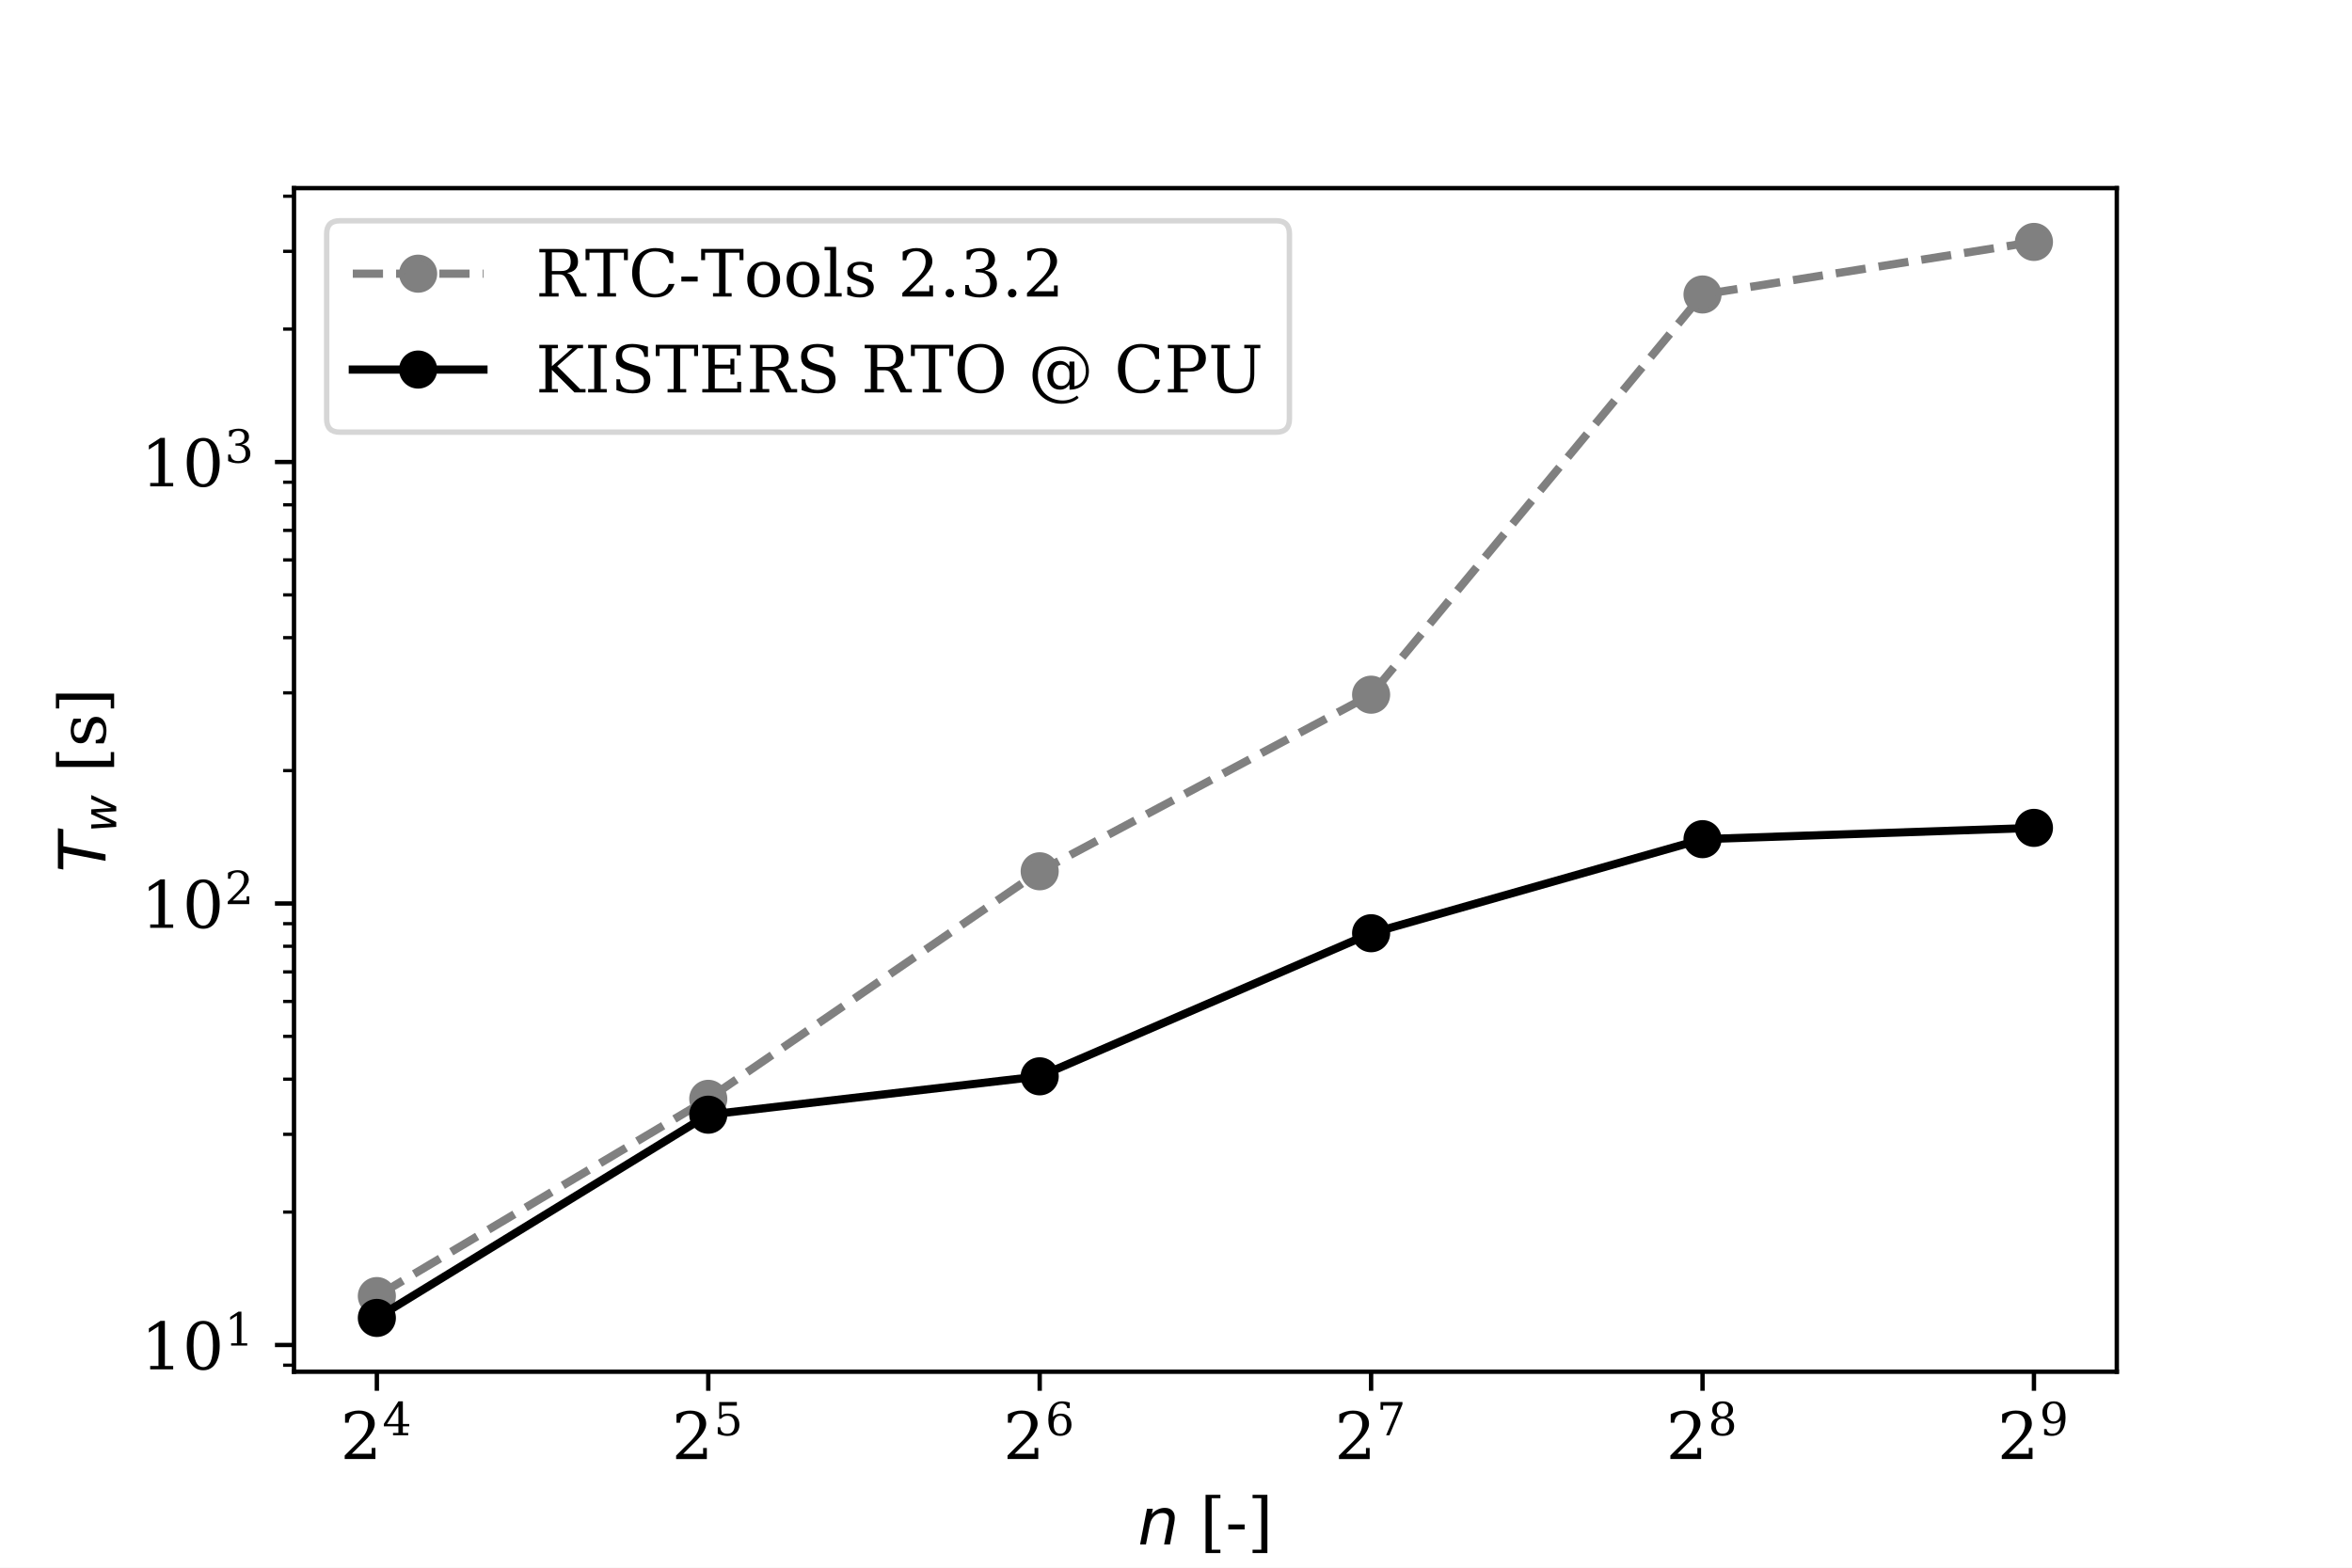
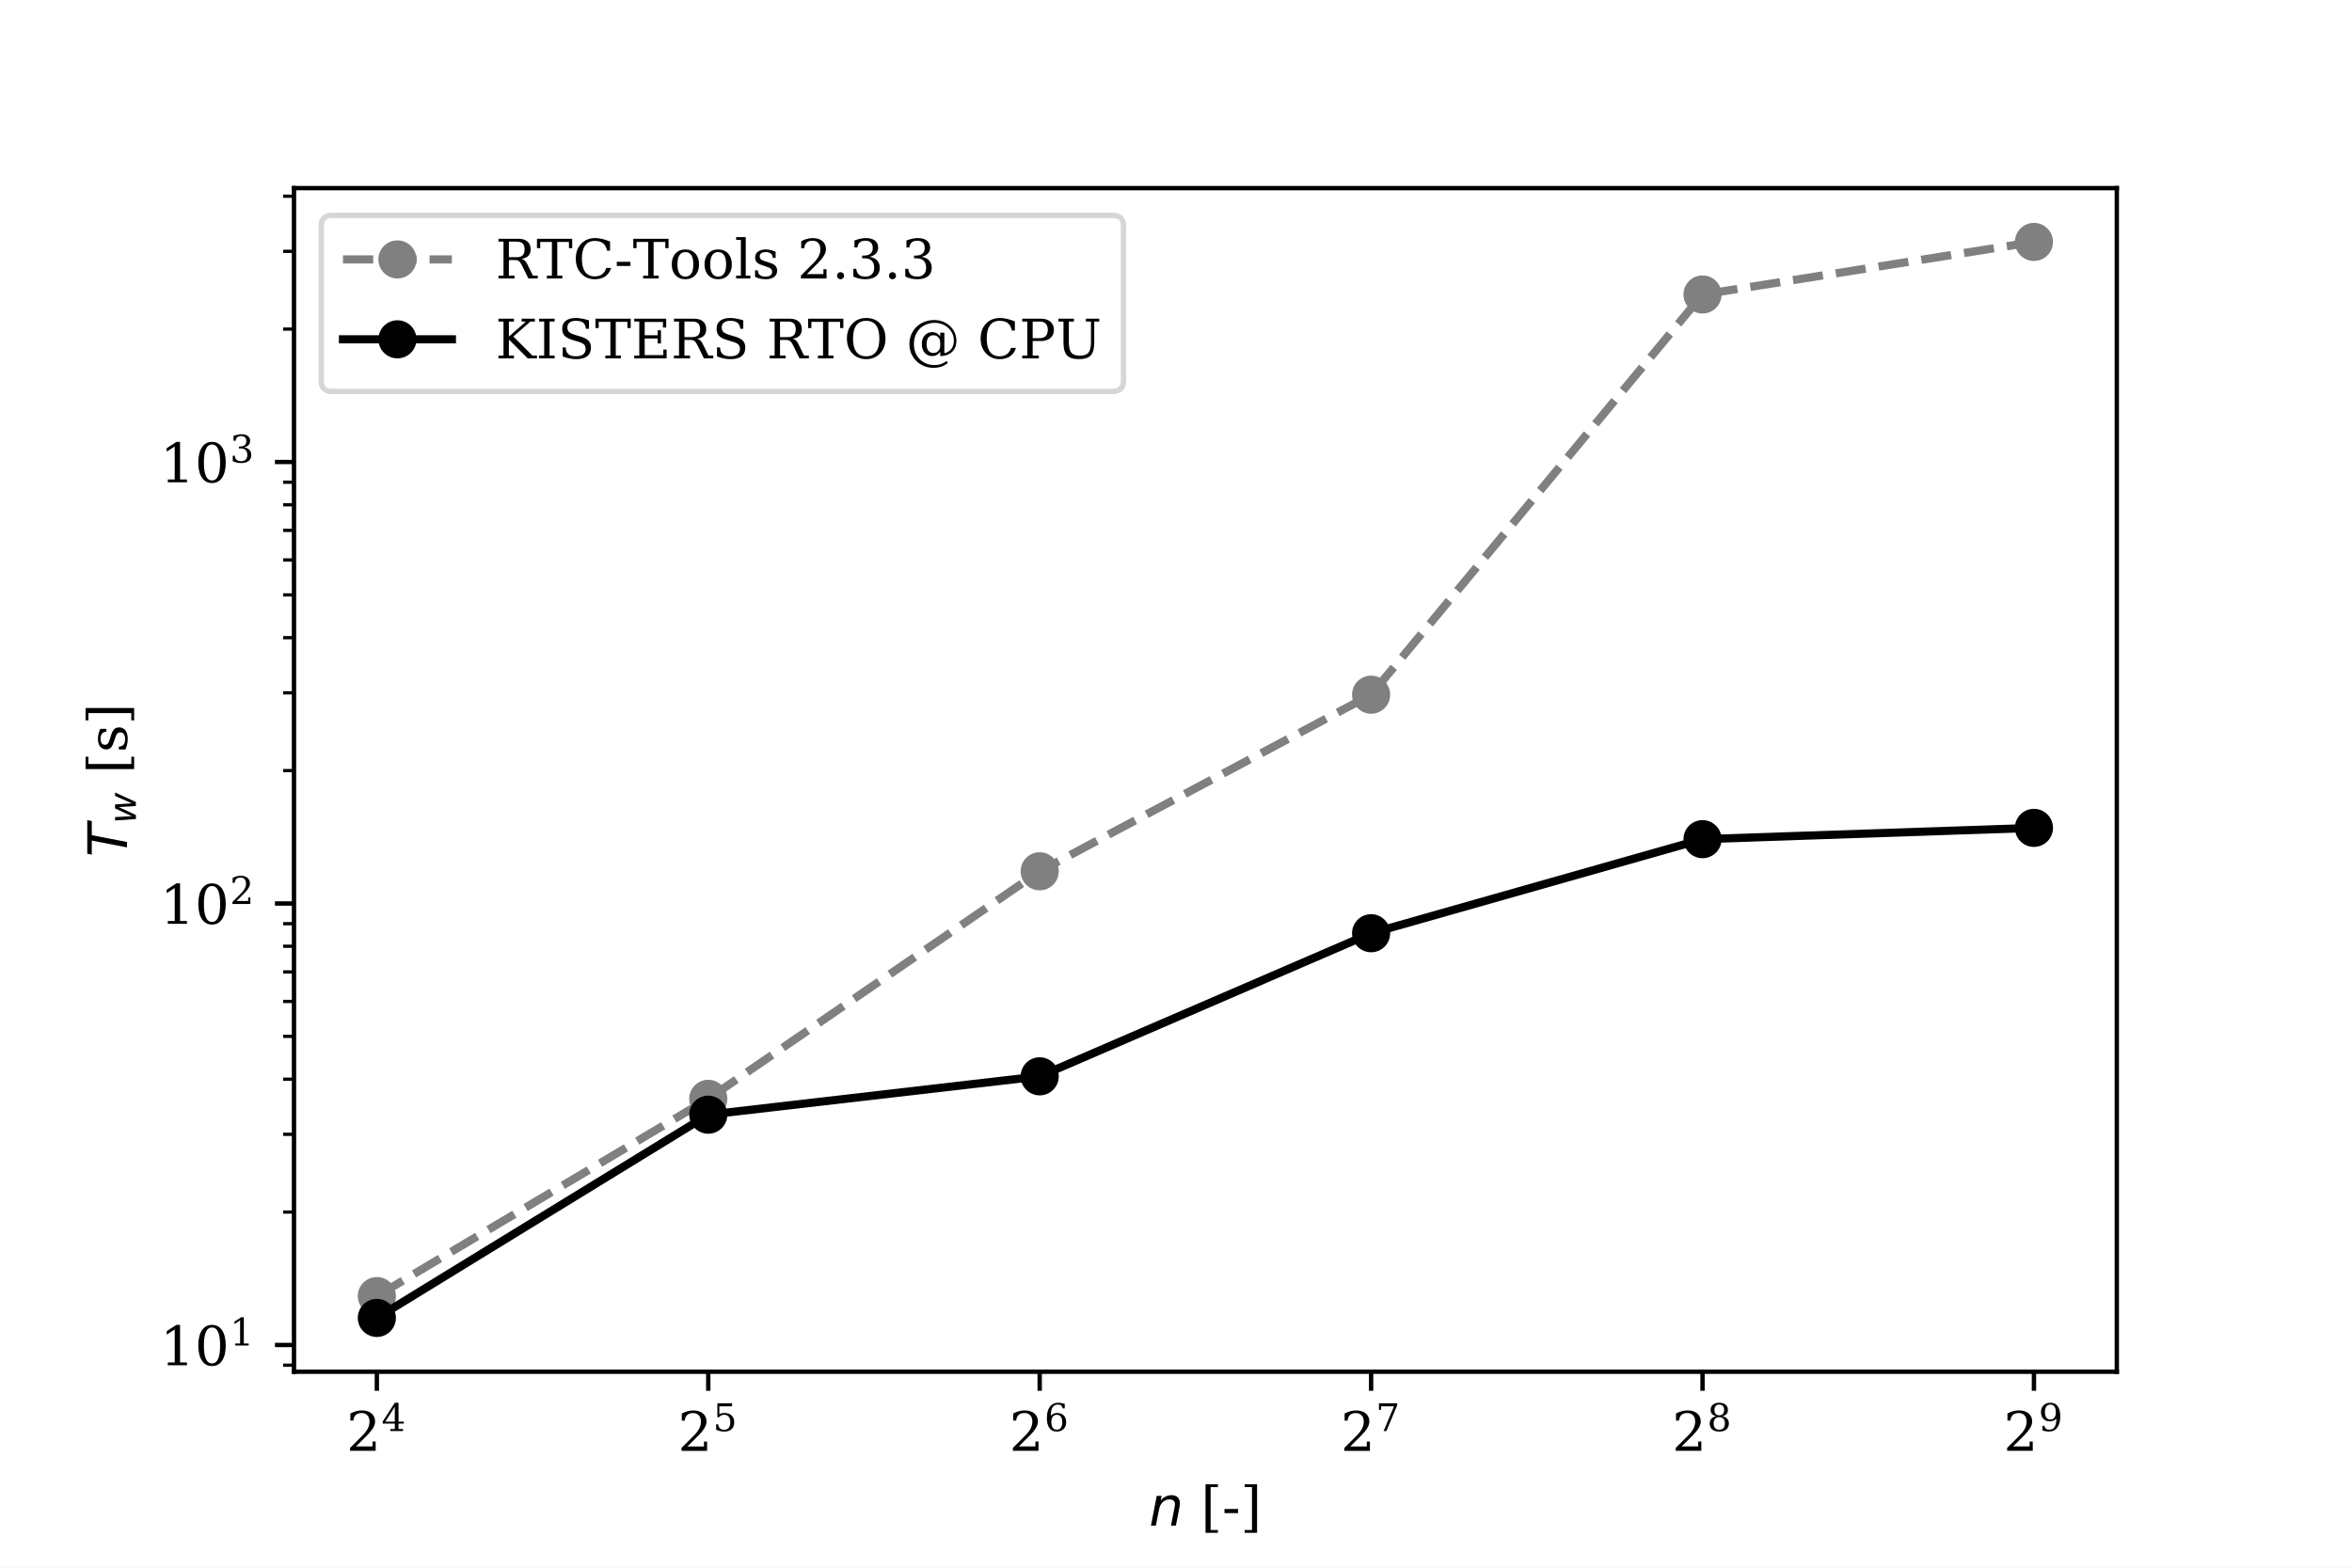
<svg xmlns="http://www.w3.org/2000/svg" xmlns:xlink="http://www.w3.org/1999/xlink" height="288pt" version="1.1" viewBox="0 0 432 288" width="432pt">
  <defs>
    <style type="text/css">
*{stroke-linecap:butt;stroke-linejoin:round;white-space:pre;}
  </style>
  </defs>
  <g id="figure_1">
    <g id="patch_1">
      <path d="M 0 288  L 432 288  L 432 0  L 0 0  z " style="fill:#ffffff;" />
    </g>
    <g id="axes_1">
      <g id="patch_2">
        <path d="M 54 252  L 388.8 252  L 388.8 34.56  L 54 34.56  z " style="fill:#ffffff;" />
      </g>
      <g id="matplotlib.axis_1">
        <g id="xtick_1">
          <g id="line2d_1">
            <defs>
-               <path d="M 0 0  L 0 3.5  " id="m0366360a16" style="stroke:#000000;stroke-width:0.8;" />
-             </defs>
-             <g>
-               <use style="stroke:#000000;stroke-width:0.8;" x="69.218" xlink:href="#m0366360a16" y="252" />
+               <path d="M 0 0  L 0 3.5  " id="m72e7d4d7e2" style="stroke:#000000;stroke-width:0.8;" />
+             </defs>
+             <g>
+               <use style="stroke:#000000;stroke-width:0.8;" x="69.218" xlink:href="#m72e7d4d7e2" y="252" />
            </g>
          </g>
          <g id="text_1">
            <defs>
              <path d="M 12.797 55.516  L 7.328 55.516  L 7.328 68.5  Q 12.547 71.297 17.844 72.75  Q 23.141 74.219 28.219 74.219  Q 39.594 74.219 46.188 68.703  Q 52.781 63.188 52.781 53.719  Q 52.781 43.016 37.844 28.125  Q 36.672 27 36.078 26.422  L 17.672 8.016  L 48.094 8.016  L 48.094 17  L 53.812 17  L 53.812 0  L 6.781 0  L 6.781 5.328  L 28.906 27.391  Q 36.234 34.719 39.359 40.844  Q 42.484 46.969 42.484 53.719  Q 42.484 61.078 38.641 65.234  Q 34.812 69.391 28.078 69.391  Q 21.094 69.391 17.281 65.922  Q 13.484 62.453 12.797 55.516  z " id="DejaVuSerif-50" />
              <path d="M 34.906 24.703  L 34.906 63.484  L 10.016 24.703  z M 56.391 0  L 23.188 0  L 23.188 5.172  L 34.906 5.172  L 34.906 19.484  L 3.078 19.484  L 3.078 24.812  L 35.016 74.219  L 44.672 74.219  L 44.672 24.703  L 58.594 24.703  L 58.594 19.484  L 44.672 19.484  L 44.672 5.172  L 56.391 5.172  z " id="DejaVuSerif-52" />
            </defs>
-             <g transform="translate(62.49818 268.1181)scale(0.12 -0.12)">
+             <g transform="translate(63.61818 266.5984)scale(0.1 -0.1)">
              <use transform="translate(0 0.7125)" xlink:href="#DejaVuSerif-50" />
              <use transform="translate(64.53141 37.04688)scale(0.7)" xlink:href="#DejaVuSerif-52" />
            </g>
          </g>
        </g>
        <g id="xtick_2">
          <g id="line2d_2">
            <g>
-               <use style="stroke:#000000;stroke-width:0.8;" x="130.091" xlink:href="#m0366360a16" y="252" />
+               <use style="stroke:#000000;stroke-width:0.8;" x="130.091" xlink:href="#m72e7d4d7e2" y="252" />
            </g>
          </g>
          <g id="text_2">
            <defs>
              <path d="M 50.297 72.906  L 50.297 64.891  L 16.891 64.891  L 16.891 44  Q 19.438 45.75 22.828 46.625  Q 26.219 47.516 30.422 47.516  Q 42.234 47.516 49.062 40.969  Q 55.906 34.422 55.906 23.094  Q 55.906 11.531 49 5.047  Q 42.094 -1.422 29.594 -1.422  Q 24.562 -1.422 19.281 -0.188  Q 14.016 1.031 8.5 3.516  L 8.5 17.672  L 14.016 17.672  Q 14.453 10.75 18.422 7.078  Q 22.406 3.422 29.594 3.422  Q 37.312 3.422 41.453 8.5  Q 45.609 13.578 45.609 23.094  Q 45.609 32.562 41.484 37.609  Q 37.359 42.672 29.594 42.672  Q 25.203 42.672 21.844 41.109  Q 18.5 39.547 15.922 36.281  L 11.719 36.281  L 11.719 72.906  z " id="DejaVuSerif-53" />
            </defs>
-             <g transform="translate(123.3709 268.1181)scale(0.12 -0.12)">
+             <g transform="translate(124.4909 266.5984)scale(0.1 -0.1)">
              <use transform="translate(0 0.63125)" xlink:href="#DejaVuSerif-50" />
              <use transform="translate(64.53141 36.96563)scale(0.7)" xlink:href="#DejaVuSerif-53" />
            </g>
          </g>
        </g>
        <g id="xtick_3">
          <g id="line2d_3">
            <g>
-               <use style="stroke:#000000;stroke-width:0.8;" x="190.964" xlink:href="#m0366360a16" y="252" />
+               <use style="stroke:#000000;stroke-width:0.8;" x="190.964" xlink:href="#m72e7d4d7e2" y="252" />
            </g>
          </g>
          <g id="text_3">
            <defs>
              <path d="M 32.719 3.422  Q 39.594 3.422 43.297 8.469  Q 47.016 13.531 47.016 23  Q 47.016 32.469 43.297 37.516  Q 39.594 42.578 32.719 42.578  Q 25.734 42.578 22.062 37.688  Q 18.406 32.812 18.406 23.578  Q 18.406 13.875 22.109 8.641  Q 25.828 3.422 32.719 3.422  z M 16.797 40.141  Q 20.125 43.797 24.312 45.594  Q 28.516 47.406 33.797 47.406  Q 44.672 47.406 51 40.859  Q 57.328 34.328 57.328 23  Q 57.328 11.922 50.516 5.25  Q 43.703 -1.422 32.328 -1.422  Q 19.969 -1.422 13.328 7.781  Q 6.688 17 6.688 34.078  Q 6.688 53.219 14.547 63.719  Q 22.406 74.219 36.719 74.219  Q 40.578 74.219 44.828 73.484  Q 49.078 72.75 53.516 71.297  L 53.516 59.281  L 48 59.281  Q 47.406 64.203 44.234 66.797  Q 41.062 69.391 35.688 69.391  Q 26.219 69.391 21.578 62.203  Q 16.938 55.031 16.797 40.141  z " id="DejaVuSerif-54" />
            </defs>
-             <g transform="translate(184.2436 268.1181)scale(0.12 -0.12)">
+             <g transform="translate(185.3636 266.5984)scale(0.1 -0.1)">
              <use transform="translate(0 0.7125)" xlink:href="#DejaVuSerif-50" />
              <use transform="translate(64.53141 37.04688)scale(0.7)" xlink:href="#DejaVuSerif-54" />
            </g>
          </g>
        </g>
        <g id="xtick_4">
          <g id="line2d_4">
            <g>
-               <use style="stroke:#000000;stroke-width:0.8;" x="251.836" xlink:href="#m0366360a16" y="252" />
+               <use style="stroke:#000000;stroke-width:0.8;" x="251.836" xlink:href="#m72e7d4d7e2" y="252" />
            </g>
          </g>
          <g id="text_4">
            <defs>
              <path d="M 56.391 67.922  L 27.875 0  L 20.609 0  L 47.797 64.891  L 14.109 64.891  L 14.109 55.906  L 8.406 55.906  L 8.406 72.906  L 56.391 72.906  z " id="DejaVuSerif-55" />
            </defs>
-             <g transform="translate(245.1164 268.1181)scale(0.12 -0.12)">
+             <g transform="translate(246.2364 266.5984)scale(0.1 -0.1)">
              <use transform="translate(0 0.63125)" xlink:href="#DejaVuSerif-50" />
              <use transform="translate(64.53141 36.96563)scale(0.7)" xlink:href="#DejaVuSerif-55" />
            </g>
          </g>
        </g>
        <g id="xtick_5">
          <g id="line2d_5">
            <g>
-               <use style="stroke:#000000;stroke-width:0.8;" x="312.709" xlink:href="#m0366360a16" y="252" />
+               <use style="stroke:#000000;stroke-width:0.8;" x="312.709" xlink:href="#m72e7d4d7e2" y="252" />
            </g>
          </g>
          <g id="text_5">
            <defs>
              <path d="M 46.578 19.922  Q 46.578 27.734 42.688 32.047  Q 38.812 36.375 31.781 36.375  Q 24.75 36.375 20.875 32.047  Q 17 27.734 17 19.922  Q 17 12.062 20.875 7.734  Q 24.75 3.422 31.781 3.422  Q 38.812 3.422 42.688 7.734  Q 46.578 12.062 46.578 19.922  z M 44.578 55.328  Q 44.578 61.969 41.203 65.672  Q 37.844 69.391 31.781 69.391  Q 25.781 69.391 22.391 65.672  Q 19 61.969 19 55.328  Q 19 48.641 22.391 44.922  Q 25.781 41.219 31.781 41.219  Q 37.844 41.219 41.203 44.922  Q 44.578 48.641 44.578 55.328  z M 39.312 38.812  Q 47.609 37.703 52.25 32.688  Q 56.891 27.688 56.891 19.922  Q 56.891 9.672 50.391 4.125  Q 43.891 -1.422 31.781 -1.422  Q 19.734 -1.422 13.203 4.125  Q 6.688 9.672 6.688 19.922  Q 6.688 27.688 11.328 32.688  Q 15.969 37.703 24.312 38.812  Q 16.938 40.141 13 44.406  Q 9.078 48.688 9.078 55.328  Q 9.078 64.109 15.125 69.156  Q 21.188 74.219 31.781 74.219  Q 42.391 74.219 48.438 69.156  Q 54.5 64.109 54.5 55.328  Q 54.5 48.688 50.562 44.406  Q 46.625 40.141 39.312 38.812  z " id="DejaVuSerif-56" />
            </defs>
-             <g transform="translate(305.9891 268.1181)scale(0.12 -0.12)">
+             <g transform="translate(307.1091 266.5984)scale(0.1 -0.1)">
              <use transform="translate(0 0.7125)" xlink:href="#DejaVuSerif-50" />
              <use transform="translate(64.53141 37.04688)scale(0.7)" xlink:href="#DejaVuSerif-56" />
            </g>
          </g>
        </g>
        <g id="xtick_6">
          <g id="line2d_6">
            <g>
-               <use style="stroke:#000000;stroke-width:0.8;" x="373.582" xlink:href="#m0366360a16" y="252" />
+               <use style="stroke:#000000;stroke-width:0.8;" x="373.582" xlink:href="#m72e7d4d7e2" y="252" />
            </g>
          </g>
          <g id="text_6">
            <defs>
              <path d="M 46.781 32.672  Q 43.5 29 39.25 27.188  Q 35.016 25.391 29.688 25.391  Q 18.844 25.391 12.562 31.938  Q 6.297 38.484 6.297 49.812  Q 6.297 60.891 13.109 67.547  Q 19.922 74.219 31.297 74.219  Q 43.656 74.219 50.266 65.016  Q 56.891 55.812 56.891 38.719  Q 56.891 19.578 49.016 9.078  Q 41.156 -1.422 26.906 -1.422  Q 23.047 -1.422 18.797 -0.688  Q 14.547 0.047 10.109 1.516  L 10.109 13.625  L 15.578 13.625  Q 16.219 8.688 19.391 6.047  Q 22.562 3.422 27.875 3.422  Q 37.359 3.422 41.984 10.562  Q 46.625 17.719 46.781 32.672  z M 30.906 69.391  Q 23.969 69.391 20.281 64.328  Q 16.609 59.281 16.609 49.812  Q 16.609 40.328 20.281 35.25  Q 23.969 30.172 30.906 30.172  Q 37.844 30.172 41.531 35.078  Q 45.219 39.984 45.219 49.219  Q 45.219 58.938 41.5 64.156  Q 37.797 69.391 30.906 69.391  z " id="DejaVuSerif-57" />
            </defs>
-             <g transform="translate(366.8618 268.1181)scale(0.12 -0.12)">
+             <g transform="translate(367.9818 266.5984)scale(0.1 -0.1)">
              <use transform="translate(0 0.7125)" xlink:href="#DejaVuSerif-50" />
              <use transform="translate(64.53141 37.04688)scale(0.7)" xlink:href="#DejaVuSerif-57" />
            </g>
          </g>
        </g>
        <g id="text_7">
          <defs>
            <path d="M 55.719 33.016  L 49.312 0  L 40.281 0  L 46.688 32.672  Q 47.125 34.969 47.359 36.719  Q 47.609 38.484 47.609 39.5  Q 47.609 43.609 45.016 45.891  Q 42.438 48.188 37.797 48.188  Q 30.562 48.188 25.344 43.375  Q 20.125 38.578 18.5 30.328  L 12.5 0  L 3.516 0  L 14.109 54.688  L 23.094 54.688  L 21.297 46.094  Q 25.047 50.828 30.312 53.406  Q 35.594 56 41.406 56  Q 48.641 56 52.609 52.094  Q 56.594 48.188 56.594 41.109  Q 56.594 39.359 56.375 37.359  Q 56.156 35.359 55.719 33.016  z " id="DejaVuSans-Oblique-110" />
            <path id="DejaVuSerif-32" />
            <path d="M 8.594 75.984  L 31.297 75.984  L 31.297 70.797  L 17.922 70.797  L 17.922 -8.016  L 31.297 -8.016  L 31.297 -13.188  L 8.594 -13.188  z " id="DejaVuSerif-91" />
            <path d="M 4.391 30.609  L 29.391 30.609  L 29.391 23  L 4.391 23  z " id="DejaVuSerif-45" />
            <path d="M 30.422 75.984  L 30.422 -13.188  L 7.719 -13.188  L 7.719 -8.016  L 21.094 -8.016  L 21.094 70.797  L 7.719 70.797  L 7.719 75.984  z " id="DejaVuSerif-93" />
          </defs>
-           <g transform="translate(208.98 283.7319)scale(0.12 -0.12)">
+           <g transform="translate(211.05 280.2766)scale(0.1 -0.1)">
            <use transform="translate(0 0.015625)" xlink:href="#DejaVuSans-Oblique-110" />
            <use transform="translate(63.37891 0.015625)" xlink:href="#DejaVuSerif-32" />
            <use transform="translate(95.16602 0.015625)" xlink:href="#DejaVuSerif-91" />
            <use transform="translate(134.1797 0.015625)" xlink:href="#DejaVuSerif-45" />
            <use transform="translate(167.9688 0.015625)" xlink:href="#DejaVuSerif-93" />
          </g>
        </g>
      </g>
      <g id="matplotlib.axis_2">
        <g id="ytick_1">
          <g id="line2d_7">
            <defs>
-               <path d="M 0 0  L -3.5 0  " id="me7fa6a5f17" style="stroke:#000000;stroke-width:0.8;" />
-             </defs>
-             <g>
-               <use style="stroke:#000000;stroke-width:0.8;" x="54" xlink:href="#me7fa6a5f17" y="247.087" />
+               <path d="M 0 0  L -3.5 0  " id="mf632c924d5" style="stroke:#000000;stroke-width:0.8;" />
+             </defs>
+             <g>
+               <use style="stroke:#000000;stroke-width:0.8;" x="54" xlink:href="#mf632c924d5" y="247.087" />
            </g>
          </g>
          <g id="text_8">
            <defs>
              <path d="M 14.203 0  L 14.203 5.172  L 26.906 5.172  L 26.906 65.828  L 12.203 56.297  L 12.203 62.703  L 29.984 74.219  L 36.719 74.219  L 36.719 5.172  L 49.422 5.172  L 49.422 0  z " id="DejaVuSerif-49" />
              <path d="M 31.781 3.422  Q 39.266 3.422 42.969 11.625  Q 46.688 19.828 46.688 36.375  Q 46.688 52.984 42.969 61.188  Q 39.266 69.391 31.781 69.391  Q 24.312 69.391 20.594 61.188  Q 16.891 52.984 16.891 36.375  Q 16.891 19.828 20.594 11.625  Q 24.312 3.422 31.781 3.422  z M 31.781 -1.422  Q 19.922 -1.422 13.25 8.531  Q 6.594 18.5 6.594 36.375  Q 6.594 54.297 13.25 64.25  Q 19.922 74.219 31.781 74.219  Q 43.703 74.219 50.344 64.25  Q 56.984 54.297 56.984 36.375  Q 56.984 18.5 50.344 8.531  Q 43.703 -1.422 31.781 -1.422  z " id="DejaVuSerif-48" />
            </defs>
-             <g transform="translate(25.88 251.6462)scale(0.12 -0.12)">
+             <g transform="translate(29.4 250.8864)scale(0.1 -0.1)">
              <use transform="translate(0 0.7125)" xlink:href="#DejaVuSerif-49" />
              <use transform="translate(63.62305 0.7125)" xlink:href="#DejaVuSerif-48" />
              <use transform="translate(128.1545 37.04688)scale(0.7)" xlink:href="#DejaVuSerif-49" />
            </g>
          </g>
        </g>
        <g id="ytick_2">
          <g id="line2d_8">
            <g>
-               <use style="stroke:#000000;stroke-width:0.8;" x="54" xlink:href="#me7fa6a5f17" y="165.981" />
+               <use style="stroke:#000000;stroke-width:0.8;" x="54" xlink:href="#mf632c924d5" y="165.981" />
            </g>
          </g>
          <g id="text_9">
-             <g transform="translate(25.88 170.5398)scale(0.12 -0.12)">
+             <g transform="translate(29.4 169.78)scale(0.1 -0.1)">
              <use transform="translate(0 0.7125)" xlink:href="#DejaVuSerif-49" />
              <use transform="translate(63.62305 0.7125)" xlink:href="#DejaVuSerif-48" />
              <use transform="translate(128.1545 37.04688)scale(0.7)" xlink:href="#DejaVuSerif-50" />
            </g>
          </g>
        </g>
        <g id="ytick_3">
          <g id="line2d_9">
            <g>
-               <use style="stroke:#000000;stroke-width:0.8;" x="54" xlink:href="#me7fa6a5f17" y="84.874" />
+               <use style="stroke:#000000;stroke-width:0.8;" x="54" xlink:href="#mf632c924d5" y="84.874" />
            </g>
          </g>
          <g id="text_10">
            <defs>
              <path d="M 9.719 69.828  Q 15.438 71.969 20.672 73.094  Q 25.922 74.219 30.516 74.219  Q 41.219 74.219 47.219 69.594  Q 53.219 64.984 53.219 56.781  Q 53.219 50.203 49.062 45.781  Q 44.922 41.359 37.312 39.797  Q 46.297 38.531 51.25 33.281  Q 56.203 28.031 56.203 19.672  Q 56.203 9.469 49.344 4.016  Q 42.484 -1.422 29.594 -1.422  Q 23.875 -1.422 18.422 -0.188  Q 12.984 1.031 7.625 3.516  L 7.625 17.672  L 13.094 17.672  Q 13.578 10.641 17.828 7.031  Q 22.078 3.422 29.781 3.422  Q 37.25 3.422 41.578 7.734  Q 45.906 12.062 45.906 19.578  Q 45.906 28.172 41.453 32.594  Q 37.016 37.016 28.422 37.016  L 23.781 37.016  L 23.781 42  L 26.219 42  Q 34.766 42 39.031 45.531  Q 43.312 49.078 43.312 56.203  Q 43.312 62.594 39.797 65.984  Q 36.281 69.391 29.688 69.391  Q 23.094 69.391 19.453 66.266  Q 15.828 63.141 15.188 56.984  L 9.719 56.984  z " id="DejaVuSerif-51" />
            </defs>
-             <g transform="translate(25.88 89.43348)scale(0.12 -0.12)">
+             <g transform="translate(29.4 88.67364)scale(0.1 -0.1)">
              <use transform="translate(0 0.7125)" xlink:href="#DejaVuSerif-49" />
              <use transform="translate(63.62305 0.7125)" xlink:href="#DejaVuSerif-48" />
              <use transform="translate(128.1545 37.04688)scale(0.7)" xlink:href="#DejaVuSerif-51" />
            </g>
          </g>
        </g>
        <g id="ytick_4">
          <g id="line2d_10">
            <defs>
-               <path d="M 0 0  L -2 0  " id="m88d3bcb36c" style="stroke:#000000;stroke-width:0.6;" />
-             </defs>
-             <g>
-               <use style="stroke:#000000;stroke-width:0.6;" x="54" xlink:href="#m88d3bcb36c" y="250.798" />
+               <path d="M 0 0  L -2 0  " id="me0a2483b07" style="stroke:#000000;stroke-width:0.6;" />
+             </defs>
+             <g>
+               <use style="stroke:#000000;stroke-width:0.6;" x="54" xlink:href="#me0a2483b07" y="250.798" />
            </g>
          </g>
        </g>
        <g id="ytick_5">
          <g id="line2d_11">
            <g>
-               <use style="stroke:#000000;stroke-width:0.6;" x="54" xlink:href="#m88d3bcb36c" y="222.672" />
+               <use style="stroke:#000000;stroke-width:0.6;" x="54" xlink:href="#me0a2483b07" y="222.672" />
            </g>
          </g>
        </g>
        <g id="ytick_6">
          <g id="line2d_12">
            <g>
-               <use style="stroke:#000000;stroke-width:0.6;" x="54" xlink:href="#m88d3bcb36c" y="208.39" />
+               <use style="stroke:#000000;stroke-width:0.6;" x="54" xlink:href="#me0a2483b07" y="208.39" />
            </g>
          </g>
        </g>
        <g id="ytick_7">
          <g id="line2d_13">
            <g>
-               <use style="stroke:#000000;stroke-width:0.6;" x="54" xlink:href="#m88d3bcb36c" y="198.256" />
+               <use style="stroke:#000000;stroke-width:0.6;" x="54" xlink:href="#me0a2483b07" y="198.256" />
            </g>
          </g>
        </g>
        <g id="ytick_8">
          <g id="line2d_14">
            <g>
-               <use style="stroke:#000000;stroke-width:0.6;" x="54" xlink:href="#m88d3bcb36c" y="190.396" />
+               <use style="stroke:#000000;stroke-width:0.6;" x="54" xlink:href="#me0a2483b07" y="190.396" />
            </g>
          </g>
        </g>
        <g id="ytick_9">
          <g id="line2d_15">
            <g>
-               <use style="stroke:#000000;stroke-width:0.6;" x="54" xlink:href="#m88d3bcb36c" y="183.974" />
+               <use style="stroke:#000000;stroke-width:0.6;" x="54" xlink:href="#me0a2483b07" y="183.974" />
            </g>
          </g>
        </g>
        <g id="ytick_10">
          <g id="line2d_16">
            <g>
-               <use style="stroke:#000000;stroke-width:0.6;" x="54" xlink:href="#m88d3bcb36c" y="178.544" />
+               <use style="stroke:#000000;stroke-width:0.6;" x="54" xlink:href="#me0a2483b07" y="178.544" />
            </g>
          </g>
        </g>
        <g id="ytick_11">
          <g id="line2d_17">
            <g>
-               <use style="stroke:#000000;stroke-width:0.6;" x="54" xlink:href="#m88d3bcb36c" y="173.841" />
+               <use style="stroke:#000000;stroke-width:0.6;" x="54" xlink:href="#me0a2483b07" y="173.841" />
            </g>
          </g>
        </g>
        <g id="ytick_12">
          <g id="line2d_18">
            <g>
-               <use style="stroke:#000000;stroke-width:0.6;" x="54" xlink:href="#m88d3bcb36c" y="169.692" />
+               <use style="stroke:#000000;stroke-width:0.6;" x="54" xlink:href="#me0a2483b07" y="169.692" />
            </g>
          </g>
        </g>
        <g id="ytick_13">
          <g id="line2d_19">
            <g>
-               <use style="stroke:#000000;stroke-width:0.6;" x="54" xlink:href="#m88d3bcb36c" y="141.565" />
+               <use style="stroke:#000000;stroke-width:0.6;" x="54" xlink:href="#me0a2483b07" y="141.565" />
            </g>
          </g>
        </g>
        <g id="ytick_14">
          <g id="line2d_20">
            <g>
-               <use style="stroke:#000000;stroke-width:0.6;" x="54" xlink:href="#m88d3bcb36c" y="127.283" />
+               <use style="stroke:#000000;stroke-width:0.6;" x="54" xlink:href="#me0a2483b07" y="127.283" />
            </g>
          </g>
        </g>
        <g id="ytick_15">
          <g id="line2d_21">
            <g>
-               <use style="stroke:#000000;stroke-width:0.6;" x="54" xlink:href="#m88d3bcb36c" y="117.15" />
+               <use style="stroke:#000000;stroke-width:0.6;" x="54" xlink:href="#me0a2483b07" y="117.15" />
            </g>
          </g>
        </g>
        <g id="ytick_16">
          <g id="line2d_22">
            <g>
-               <use style="stroke:#000000;stroke-width:0.6;" x="54" xlink:href="#m88d3bcb36c" y="109.29" />
+               <use style="stroke:#000000;stroke-width:0.6;" x="54" xlink:href="#me0a2483b07" y="109.29" />
            </g>
          </g>
        </g>
        <g id="ytick_17">
          <g id="line2d_23">
            <g>
-               <use style="stroke:#000000;stroke-width:0.6;" x="54" xlink:href="#m88d3bcb36c" y="102.868" />
+               <use style="stroke:#000000;stroke-width:0.6;" x="54" xlink:href="#me0a2483b07" y="102.868" />
            </g>
          </g>
        </g>
        <g id="ytick_18">
          <g id="line2d_24">
            <g>
-               <use style="stroke:#000000;stroke-width:0.6;" x="54" xlink:href="#m88d3bcb36c" y="97.438" />
+               <use style="stroke:#000000;stroke-width:0.6;" x="54" xlink:href="#me0a2483b07" y="97.438" />
            </g>
          </g>
        </g>
        <g id="ytick_19">
          <g id="line2d_25">
            <g>
-               <use style="stroke:#000000;stroke-width:0.6;" x="54" xlink:href="#m88d3bcb36c" y="92.734" />
+               <use style="stroke:#000000;stroke-width:0.6;" x="54" xlink:href="#me0a2483b07" y="92.734" />
            </g>
          </g>
        </g>
        <g id="ytick_20">
          <g id="line2d_26">
            <g>
-               <use style="stroke:#000000;stroke-width:0.6;" x="54" xlink:href="#m88d3bcb36c" y="88.586" />
+               <use style="stroke:#000000;stroke-width:0.6;" x="54" xlink:href="#me0a2483b07" y="88.586" />
            </g>
          </g>
        </g>
        <g id="ytick_21">
          <g id="line2d_27">
            <g>
-               <use style="stroke:#000000;stroke-width:0.6;" x="54" xlink:href="#m88d3bcb36c" y="60.459" />
+               <use style="stroke:#000000;stroke-width:0.6;" x="54" xlink:href="#me0a2483b07" y="60.459" />
            </g>
          </g>
        </g>
        <g id="ytick_22">
          <g id="line2d_28">
            <g>
-               <use style="stroke:#000000;stroke-width:0.6;" x="54" xlink:href="#m88d3bcb36c" y="46.177" />
+               <use style="stroke:#000000;stroke-width:0.6;" x="54" xlink:href="#me0a2483b07" y="46.177" />
            </g>
          </g>
        </g>
        <g id="ytick_23">
          <g id="line2d_29">
            <g>
-               <use style="stroke:#000000;stroke-width:0.6;" x="54" xlink:href="#m88d3bcb36c" y="36.044" />
+               <use style="stroke:#000000;stroke-width:0.6;" x="54" xlink:href="#me0a2483b07" y="36.044" />
            </g>
          </g>
        </g>
        <g id="text_11">
          <defs>
            <path d="M 5.906 72.906  L 67.578 72.906  L 66.016 64.594  L 39.984 64.594  L 27.484 0  L 17.578 0  L 30.078 64.594  L 4.297 64.594  z " id="DejaVuSans-Oblique-84" />
            <path d="M 8.5 54.688  L 17.391 54.688  L 19.672 10.688  L 40.094 54.688  L 50.484 54.688  L 53.516 10.688  L 72.906 54.688  L 81.891 54.688  L 56.891 0  L 46.391 0  L 43.703 45.312  L 22.797 0  L 12.203 0  z " id="DejaVuSans-Oblique-119" />
            <path d="M 5.609 2.875  L 5.609 14.984  L 10.797 14.984  Q 10.984 9.188 14.422 6.297  Q 17.875 3.422 24.609 3.422  Q 30.672 3.422 33.844 5.688  Q 37.016 7.953 37.016 12.312  Q 37.016 15.719 34.688 17.812  Q 32.375 19.922 24.906 22.312  L 18.406 24.516  Q 11.719 26.656 8.719 29.875  Q 5.719 33.109 5.719 38.094  Q 5.719 45.219 10.938 49.266  Q 16.156 53.328 25.391 53.328  Q 29.5 53.328 34.031 52.25  Q 38.578 51.172 43.406 49.125  L 43.406 37.797  L 38.234 37.797  Q 38.031 42.828 34.703 45.656  Q 31.391 48.484 25.688 48.484  Q 20.016 48.484 17.109 46.484  Q 14.203 44.484 14.203 40.484  Q 14.203 37.203 16.406 35.219  Q 18.609 33.25 25.203 31.203  L 32.328 29  Q 39.703 26.703 42.938 23.266  Q 46.188 19.828 46.188 14.406  Q 46.188 7.031 40.547 2.797  Q 34.906 -1.422 25 -1.422  Q 19.969 -1.422 15.188 -0.344  Q 10.406 0.734 5.609 2.875  z " id="DejaVuSerif-115" />
          </defs>
-           <g transform="translate(19.38437 160.26)rotate(-90)scale(0.12 -0.12)">
+           <g transform="translate(23.32031 157.43)rotate(-90)scale(0.1 -0.1)">
            <use transform="translate(0 0.015625)" xlink:href="#DejaVuSans-Oblique-84" />
            <use transform="translate(61.08398 -16.39062)scale(0.7)" xlink:href="#DejaVuSans-Oblique-119" />
            <use transform="translate(121.0693 0.015625)" xlink:href="#DejaVuSerif-32" />
            <use transform="translate(152.8564 0.015625)" xlink:href="#DejaVuSerif-91" />
            <use transform="translate(191.8701 0.015625)" xlink:href="#DejaVuSerif-115" />
            <use transform="translate(243.1885 0.015625)" xlink:href="#DejaVuSerif-93" />
          </g>
        </g>
      </g>
      <g id="line2d_30">
-         <path clip-path="url(#pc368a7f11b)" d="M 69.218 238.103  L 130.091 201.865  L 190.964 160.065  L 251.836 127.621  L 312.709 54.099  L 373.582 44.444  " style="fill:none;stroke:#808080;stroke-dasharray:5.55,2.4;stroke-dashoffset:0;stroke-width:1.5;" />
+         <path clip-path="url(#p23f92c4175)" d="M 69.218 238.103  L 130.091 201.865  L 190.964 160.065  L 251.836 127.621  L 312.709 54.099  L 373.582 44.444  " style="fill:none;stroke:#808080;stroke-dasharray:5.55,2.4;stroke-dashoffset:0;stroke-width:1.5;" />
        <defs>
-           <path d="M 0 3  C 0.796 3 1.559 2.684 2.121 2.121  C 2.684 1.559 3 0.796 3 0  C 3 -0.796 2.684 -1.559 2.121 -2.121  C 1.559 -2.684 0.796 -3 0 -3  C -0.796 -3 -1.559 -2.684 -2.121 -2.121  C -2.684 -1.559 -3 -0.796 -3 0  C -3 0.796 -2.684 1.559 -2.121 2.121  C -1.559 2.684 -0.796 3 0 3  z " id="m4ec17a6f28" style="stroke:#808080;" />
+           <path d="M 0 3  C 0.796 3 1.559 2.684 2.121 2.121  C 2.684 1.559 3 0.796 3 0  C 3 -0.796 2.684 -1.559 2.121 -2.121  C 1.559 -2.684 0.796 -3 0 -3  C -0.796 -3 -1.559 -2.684 -2.121 -2.121  C -2.684 -1.559 -3 -0.796 -3 0  C -3 0.796 -2.684 1.559 -2.121 2.121  C -1.559 2.684 -0.796 3 0 3  z " id="m27470b3d43" style="stroke:#808080;" />
        </defs>
-         <g clip-path="url(#pc368a7f11b)">
-           <use style="fill:#808080;stroke:#808080;" x="69.218" xlink:href="#m4ec17a6f28" y="238.103" />
-           <use style="fill:#808080;stroke:#808080;" x="130.091" xlink:href="#m4ec17a6f28" y="201.865" />
-           <use style="fill:#808080;stroke:#808080;" x="190.964" xlink:href="#m4ec17a6f28" y="160.065" />
-           <use style="fill:#808080;stroke:#808080;" x="251.836" xlink:href="#m4ec17a6f28" y="127.621" />
-           <use style="fill:#808080;stroke:#808080;" x="312.709" xlink:href="#m4ec17a6f28" y="54.099" />
-           <use style="fill:#808080;stroke:#808080;" x="373.582" xlink:href="#m4ec17a6f28" y="44.444" />
+         <g clip-path="url(#p23f92c4175)">
+           <use style="fill:#808080;stroke:#808080;" x="69.218" xlink:href="#m27470b3d43" y="238.103" />
+           <use style="fill:#808080;stroke:#808080;" x="130.091" xlink:href="#m27470b3d43" y="201.865" />
+           <use style="fill:#808080;stroke:#808080;" x="190.964" xlink:href="#m27470b3d43" y="160.065" />
+           <use style="fill:#808080;stroke:#808080;" x="251.836" xlink:href="#m27470b3d43" y="127.621" />
+           <use style="fill:#808080;stroke:#808080;" x="312.709" xlink:href="#m27470b3d43" y="54.099" />
+           <use style="fill:#808080;stroke:#808080;" x="373.582" xlink:href="#m27470b3d43" y="44.444" />
        </g>
      </g>
      <g id="line2d_31">
-         <path clip-path="url(#pc368a7f11b)" d="M 69.218 242.116  L 130.091 204.781  L 190.964 197.732  L 251.836 171.445  L 312.709 154.162  L 373.582 152.089  " style="fill:none;stroke:#000000;stroke-linecap:square;stroke-width:1.5;" />
+         <path clip-path="url(#p23f92c4175)" d="M 69.218 242.116  L 130.091 204.781  L 190.964 197.732  L 251.836 171.445  L 312.709 154.162  L 373.582 152.089  " style="fill:none;stroke:#000000;stroke-linecap:square;stroke-width:1.5;" />
        <defs>
-           <path d="M 0 3  C 0.796 3 1.559 2.684 2.121 2.121  C 2.684 1.559 3 0.796 3 0  C 3 -0.796 2.684 -1.559 2.121 -2.121  C 1.559 -2.684 0.796 -3 0 -3  C -0.796 -3 -1.559 -2.684 -2.121 -2.121  C -2.684 -1.559 -3 -0.796 -3 0  C -3 0.796 -2.684 1.559 -2.121 2.121  C -1.559 2.684 -0.796 3 0 3  z " id="m13f4f354fd" style="stroke:#000000;" />
+           <path d="M 0 3  C 0.796 3 1.559 2.684 2.121 2.121  C 2.684 1.559 3 0.796 3 0  C 3 -0.796 2.684 -1.559 2.121 -2.121  C 1.559 -2.684 0.796 -3 0 -3  C -0.796 -3 -1.559 -2.684 -2.121 -2.121  C -2.684 -1.559 -3 -0.796 -3 0  C -3 0.796 -2.684 1.559 -2.121 2.121  C -1.559 2.684 -0.796 3 0 3  z " id="mbbee3e34f1" style="stroke:#000000;" />
        </defs>
-         <g clip-path="url(#pc368a7f11b)">
-           <use style="stroke:#000000;" x="69.218" xlink:href="#m13f4f354fd" y="242.116" />
-           <use style="stroke:#000000;" x="130.091" xlink:href="#m13f4f354fd" y="204.781" />
-           <use style="stroke:#000000;" x="190.964" xlink:href="#m13f4f354fd" y="197.732" />
-           <use style="stroke:#000000;" x="251.836" xlink:href="#m13f4f354fd" y="171.445" />
-           <use style="stroke:#000000;" x="312.709" xlink:href="#m13f4f354fd" y="154.162" />
-           <use style="stroke:#000000;" x="373.582" xlink:href="#m13f4f354fd" y="152.089" />
+         <g clip-path="url(#p23f92c4175)">
+           <use style="stroke:#000000;" x="69.218" xlink:href="#mbbee3e34f1" y="242.116" />
+           <use style="stroke:#000000;" x="130.091" xlink:href="#mbbee3e34f1" y="204.781" />
+           <use style="stroke:#000000;" x="190.964" xlink:href="#mbbee3e34f1" y="197.732" />
+           <use style="stroke:#000000;" x="251.836" xlink:href="#mbbee3e34f1" y="171.445" />
+           <use style="stroke:#000000;" x="312.709" xlink:href="#mbbee3e34f1" y="154.162" />
+           <use style="stroke:#000000;" x="373.582" xlink:href="#mbbee3e34f1" y="152.089" />
        </g>
      </g>
      <g id="patch_3">
        <path d="M 54 252  L 54 34.56  " style="fill:none;stroke:#000000;stroke-linecap:square;stroke-linejoin:miter;stroke-width:0.8;" />
      </g>
      <g id="patch_4">
        <path d="M 388.8 252  L 388.8 34.56  " style="fill:none;stroke:#000000;stroke-linecap:square;stroke-linejoin:miter;stroke-width:0.8;" />
      </g>
      <g id="patch_5">
        <path d="M 54 252  L 388.8 252  " style="fill:none;stroke:#000000;stroke-linecap:square;stroke-linejoin:miter;stroke-width:0.8;" />
      </g>
      <g id="patch_6">
        <path d="M 54 34.56  L 388.8 34.56  " style="fill:none;stroke:#000000;stroke-linecap:square;stroke-linejoin:miter;stroke-width:0.8;" />
      </g>
      <g id="legend_1">
        <g id="patch_7">
-           <path d="M 62.4 79.388  L 234.429 79.388  Q 236.829 79.388 236.829 76.987  L 236.829 42.96  Q 236.829 40.56 234.429 40.56  L 62.4 40.56  Q 60 40.56 60 42.96  L 60 76.987  Q 60 79.388 62.4 79.388  z " style="fill:#ffffff;opacity:0.8;stroke:#cccccc;stroke-linejoin:miter;" />
+           <path d="M 61 71.916  L 204.358 71.916  Q 206.358 71.916 206.358 69.916  L 206.358 41.56  Q 206.358 39.56 204.358 39.56  L 61 39.56  Q 59 39.56 59 41.56  L 59 69.916  Q 59 71.916 61 71.916  z " style="fill:#ffffff;opacity:0.8;stroke:#cccccc;stroke-linejoin:miter;" />
        </g>
        <g id="line2d_32">
-           <path d="M 64.8 50.278  L 88.8 50.278  " style="fill:none;stroke:#808080;stroke-dasharray:5.55,2.4;stroke-dashoffset:0;stroke-width:1.5;" />
+           <path d="M 63 47.658  L 83 47.658  " style="fill:none;stroke:#808080;stroke-dasharray:5.55,2.4;stroke-dashoffset:0;stroke-width:1.5;" />
        </g>
        <g id="line2d_33">
          <g>
-             <use style="fill:#808080;stroke:#808080;" x="76.8" xlink:href="#m4ec17a6f28" y="50.278" />
+             <use style="fill:#808080;stroke:#808080;" x="73" xlink:href="#m27470b3d43" y="47.658" />
          </g>
        </g>
        <g id="text_12">
          <defs>
            <path d="M 47.906 36.188  Q 51.312 35.25 53.781 33.031  Q 56.25 30.812 58.203 26.812  L 68.797 5.172  L 77.688 5.172  L 77.688 0  L 60.5 0  L 49.125 23.188  Q 45.844 29.938 43.109 31.906  Q 40.375 33.891 35.594 33.891  L 24.703 33.891  L 24.703 5.172  L 35.016 5.172  L 35.016 0  L 5.516 0  L 5.516 5.172  L 14.797 5.172  L 14.797 67.672  L 5.516 67.672  L 5.516 72.906  L 42.484 72.906  Q 53.125 72.906 58.906 67.828  Q 64.703 62.75 64.703 53.422  Q 64.703 45.906 60.469 41.578  Q 56.25 37.25 47.906 36.188  z M 24.703 39.109  L 39.109 39.109  Q 46.484 39.109 50 42.594  Q 53.516 46.094 53.516 53.422  Q 53.516 60.75 50 64.203  Q 46.484 67.672 39.109 67.672  L 24.703 67.672  z " id="DejaVuSerif-82" />
            <path d="M 19.094 0  L 19.094 5.172  L 28.422 5.172  L 28.422 67.094  L 6.984 67.094  L 6.984 55.719  L 0.984 55.719  L 0.984 72.906  L 65.719 72.906  L 65.719 55.719  L 59.719 55.719  L 59.719 67.094  L 38.281 67.094  L 38.281 5.172  L 47.609 5.172  L 47.609 0  z " id="DejaVuSerif-84" />
            <path d="M 70.516 19.281  Q 67.281 9.078 59.688 3.828  Q 52.094 -1.422 40.484 -1.422  Q 33.344 -1.422 27.234 1.016  Q 21.141 3.469 16.406 8.203  Q 10.938 13.672 8.266 20.625  Q 5.609 27.594 5.609 36.375  Q 5.609 53.375 15.422 63.797  Q 25.25 74.219 41.312 74.219  Q 47.266 74.219 54 72.656  Q 60.75 71.094 68.5 67.922  L 68.5 51.125  L 62.984 51.125  Q 61.188 60.297 55.734 64.641  Q 50.297 69 40.484 69  Q 28.812 69 22.797 60.719  Q 16.797 52.438 16.797 36.375  Q 16.797 20.359 22.797 12.078  Q 28.812 3.812 40.484 3.812  Q 48.641 3.812 53.906 7.688  Q 59.188 11.578 61.531 19.281  z " id="DejaVuSerif-67" />
            <path d="M 30.078 3.422  Q 37.312 3.422 40.984 9.125  Q 44.672 14.844 44.672 25.984  Q 44.672 37.109 40.984 42.797  Q 37.312 48.484 30.078 48.484  Q 22.859 48.484 19.172 42.797  Q 15.484 37.109 15.484 25.984  Q 15.484 14.844 19.188 9.125  Q 22.906 3.422 30.078 3.422  z M 30.078 -1.422  Q 18.75 -1.422 11.859 6.078  Q 4.984 13.578 4.984 25.984  Q 4.984 38.375 11.844 45.844  Q 18.703 53.328 30.078 53.328  Q 41.453 53.328 48.312 45.844  Q 55.172 38.375 55.172 25.984  Q 55.172 13.578 48.312 6.078  Q 41.453 -1.422 30.078 -1.422  z " id="DejaVuSerif-111" />
            <path d="M 20.516 5.172  L 29 5.172  L 29 0  L 2.875 0  L 2.875 5.172  L 11.531 5.172  L 11.531 70.797  L 2.875 70.797  L 2.875 75.984  L 20.516 75.984  z " id="DejaVuSerif-108" />
            <path d="M 9.422 5.078  Q 9.422 7.812 11.281 9.719  Q 13.141 11.625 15.922 11.625  Q 18.609 11.625 20.5 9.719  Q 22.406 7.812 22.406 5.078  Q 22.406 2.391 20.5 0.484  Q 18.609 -1.422 15.922 -1.422  Q 13.141 -1.422 11.281 0.453  Q 9.422 2.344 9.422 5.078  z " id="DejaVuSerif-46" />
          </defs>
-           <g transform="translate(98.4 54.47812)scale(0.12 -0.12)">
+           <g transform="translate(91 51.15844)scale(0.1 -0.1)">
            <use xlink:href="#DejaVuSerif-82" />
            <use x="75.277" xlink:href="#DejaVuSerif-84" />
            <use x="141.977" xlink:href="#DejaVuSerif-67" />
            <use x="218.49" xlink:href="#DejaVuSerif-45" />
            <use x="252.232" xlink:href="#DejaVuSerif-84" />
            <use x="318.822" xlink:href="#DejaVuSerif-111" />
            <use x="379.027" xlink:href="#DejaVuSerif-111" />
            <use x="439.232" xlink:href="#DejaVuSerif-108" />
            <use x="471.215" xlink:href="#DejaVuSerif-115" />
            <use x="522.533" xlink:href="#DejaVuSerif-32" />
            <use x="554.32" xlink:href="#DejaVuSerif-50" />
            <use x="617.943" xlink:href="#DejaVuSerif-46" />
            <use x="649.73" xlink:href="#DejaVuSerif-51" />
            <use x="713.354" xlink:href="#DejaVuSerif-46" />
-             <use x="745.141" xlink:href="#DejaVuSerif-50" />
+             <use x="745.141" xlink:href="#DejaVuSerif-51" />
          </g>
        </g>
        <g id="line2d_34">
-           <path d="M 64.8 67.892  L 88.8 67.892  " style="fill:none;stroke:#000000;stroke-linecap:square;stroke-width:1.5;" />
+           <path d="M 63 62.337  L 83 62.337  " style="fill:none;stroke:#000000;stroke-linecap:square;stroke-width:1.5;" />
        </g>
        <g id="line2d_35">
          <g>
-             <use style="stroke:#000000;" x="76.8" xlink:href="#m13f4f354fd" y="67.892" />
+             <use style="stroke:#000000;" x="73" xlink:href="#mbbee3e34f1" y="62.337" />
          </g>
        </g>
        <g id="text_13">
          <defs>
            <path d="M 5.516 0  L 5.516 5.172  L 14.797 5.172  L 14.797 67.672  L 5.516 67.672  L 5.516 72.906  L 33.984 72.906  L 33.984 67.672  L 24.703 67.672  L 24.703 40.094  L 56.109 67.672  L 48.188 67.672  L 48.188 72.906  L 72.406 72.906  L 72.406 67.672  L 64.203 67.672  L 32.906 40.188  L 67.922 5.172  L 76.219 5.172  L 76.219 0  L 59.281 0  L 24.703 34.625  L 24.703 5.172  L 33.984 5.172  L 33.984 0  z " id="DejaVuSerif-75" />
            <path d="M 24.703 5.172  L 33.984 5.172  L 33.984 0  L 5.516 0  L 5.516 5.172  L 14.797 5.172  L 14.797 67.672  L 5.516 67.672  L 5.516 72.906  L 33.984 72.906  L 33.984 67.672  L 24.703 67.672  z " id="DejaVuSerif-73" />
            <path d="M 9.281 3.516  L 9.281 20.125  L 14.891 20.062  Q 15.141 11.766 19.703 7.781  Q 24.266 3.812 33.594 3.812  Q 42.281 3.812 46.844 7.25  Q 51.422 10.688 51.422 17.281  Q 51.422 22.562 48.656 25.391  Q 45.906 28.219 37.016 30.906  L 27.391 33.797  Q 16.938 36.969 12.672 41.703  Q 8.406 46.438 8.406 54.688  Q 8.406 63.969 14.984 69.094  Q 21.578 74.219 33.5 74.219  Q 38.578 74.219 44.625 73.109  Q 50.688 72.016 57.516 69.922  L 57.516 54.391  L 52 54.391  Q 51.172 62.109 46.844 65.547  Q 42.531 69 33.688 69  Q 25.984 69 21.953 65.844  Q 17.922 62.703 17.922 56.688  Q 17.922 51.469 20.938 48.484  Q 23.969 45.516 33.797 42.578  L 42.828 39.891  Q 52.734 36.922 56.953 32.297  Q 61.188 27.688 61.188 19.922  Q 61.188 9.328 54.391 3.953  Q 47.609 -1.422 34.188 -1.422  Q 28.172 -1.422 21.938 -0.188  Q 15.719 1.031 9.281 3.516  z " id="DejaVuSerif-83" />
            <path d="M 5.516 0  L 5.516 5.172  L 14.797 5.172  L 14.797 67.672  L 5.516 67.672  L 5.516 72.906  L 64.203 72.906  L 64.203 56.688  L 58.203 56.688  L 58.203 66.891  L 24.703 66.891  L 24.703 42.484  L 48.578 42.484  L 48.578 51.609  L 54.594 51.609  L 54.594 27.391  L 48.578 27.391  L 48.578 36.531  L 24.703 36.531  L 24.703 6  L 58.984 6  L 58.984 16.219  L 64.984 16.219  L 64.984 0  z " id="DejaVuSerif-69" />
            <path d="M 41.016 3.812  Q 52.984 3.812 59.078 12.031  Q 65.188 20.266 65.188 36.375  Q 65.188 52.547 59.078 60.766  Q 52.984 69 41.016 69  Q 29 69 22.891 60.766  Q 16.797 52.547 16.797 36.375  Q 16.797 20.266 22.891 12.031  Q 29 3.812 41.016 3.812  z M 41.016 -1.422  Q 33.594 -1.422 27.359 1.016  Q 21.141 3.469 16.406 8.203  Q 10.938 13.672 8.266 20.609  Q 5.609 27.547 5.609 36.375  Q 5.609 45.219 8.266 52.172  Q 10.938 59.125 16.406 64.594  Q 21.188 69.391 27.344 71.797  Q 33.5 74.219 41.016 74.219  Q 56.891 74.219 66.656 63.812  Q 76.422 53.422 76.422 36.375  Q 76.422 27.641 73.734 20.625  Q 71.047 13.625 65.578 8.203  Q 60.797 3.422 54.641 1  Q 48.484 -1.422 41.016 -1.422  z " id="DejaVuSerif-79" />
            <path d="M 63.188 12.109  Q 60.297 8.109 56.703 6.156  Q 53.125 4.203 48.578 4.203  Q 40.047 4.203 34.719 10.297  Q 29.391 16.406 29.391 26.219  Q 29.391 36.031 34.719 42.109  Q 40.047 48.188 48.578 48.188  Q 53.125 48.188 56.703 46.234  Q 60.297 44.281 63.188 40.281  L 63.188 47.219  L 70.797 47.219  L 70.797 9.516  Q 79.109 11.328 83.688 17.422  Q 88.281 23.531 88.281 32.719  Q 88.281 38.141 86.625 42.969  Q 84.969 47.797 81.688 51.906  Q 76.516 58.406 69.062 61.844  Q 61.625 65.281 52.875 65.281  Q 48.484 65.281 44.188 64.344  Q 39.891 63.422 35.688 61.531  Q 25.828 56.984 20.359 47.781  Q 14.891 38.578 14.891 26.516  Q 14.891 18.359 17.328 11.5  Q 19.781 4.641 24.422 -0.391  Q 29.734 -6.203 37.031 -9.25  Q 44.344 -12.312 52.781 -12.312  Q 59.078 -12.312 64.547 -10.453  Q 70.016 -8.594 74.703 -4.891  L 77.297 -8.297  Q 72.016 -12.844 65.328 -15.109  Q 58.641 -17.391 50.688 -17.391  Q 41.75 -17.391 33.609 -14.141  Q 25.484 -10.891 19.391 -4.891  Q 13.094 1.312 9.844 9.297  Q 6.594 17.281 6.594 26.516  Q 6.594 35.5 9.859 43.453  Q 13.141 51.422 19.391 57.625  Q 25.594 63.766 34.016 67.078  Q 42.438 70.406 51.906 70.406  Q 62.359 70.406 70.969 66.359  Q 79.594 62.312 85.406 54.688  Q 89.109 49.906 91.016 44.281  Q 92.922 38.672 92.922 32.625  Q 92.922 19.531 84.953 11.938  Q 77 4.344 63.234 4.203  z M 63.188 23.688  L 63.188 28.812  Q 63.188 34.906 59.688 38.688  Q 56.203 42.484 50.594 42.484  Q 44.672 42.484 41.375 38.203  Q 38.094 33.938 38.094 26.219  Q 38.094 18.453 41.406 14.172  Q 44.734 9.906 50.688 9.906  Q 56.25 9.906 59.719 13.734  Q 63.188 17.578 63.188 23.688  z " id="DejaVuSerif-64" />
            <path d="M 24.703 37.109  L 37.594 37.109  Q 44.875 37.109 48.672 41.031  Q 52.484 44.969 52.484 52.391  Q 52.484 59.859 48.672 63.766  Q 44.875 67.672 37.594 67.672  L 24.703 67.672  z M 5.516 0  L 5.516 5.172  L 14.797 5.172  L 14.797 67.672  L 5.516 67.672  L 5.516 72.906  L 39.984 72.906  Q 50.922 72.906 57.312 67.359  Q 63.719 61.812 63.719 52.391  Q 63.719 43.016 57.312 37.453  Q 50.922 31.891 39.984 31.891  L 24.703 31.891  L 24.703 5.172  L 35.984 5.172  L 35.984 0  z " id="DejaVuSerif-80" />
            <path d="M 14.016 67.672  L 4.688 67.672  L 4.688 72.906  L 33.203 72.906  L 33.203 67.672  L 23.875 67.672  L 23.875 29.984  Q 23.875 16.016 28.438 10.5  Q 33.016 4.984 44.188 4.984  Q 55.375 4.984 59.938 10.5  Q 64.5 16.016 64.5 29.984  L 64.5 67.672  L 55.172 67.672  L 55.172 72.906  L 79.781 72.906  L 79.781 67.672  L 70.516 67.672  L 70.516 29  Q 70.516 12.359 64.109 5.469  Q 57.719 -1.422 42.391 -1.422  Q 27.047 -1.422 20.531 5.516  Q 14.016 12.453 14.016 29  z " id="DejaVuSerif-85" />
          </defs>
-           <g transform="translate(98.4 72.09188)scale(0.12 -0.12)">
+           <g transform="translate(91 65.83656)scale(0.1 -0.1)">
            <use xlink:href="#DejaVuSerif-75" />
            <use x="74.707" xlink:href="#DejaVuSerif-73" />
            <use x="114.209" xlink:href="#DejaVuSerif-83" />
            <use x="182.715" xlink:href="#DejaVuSerif-84" />
            <use x="249.414" xlink:href="#DejaVuSerif-69" />
            <use x="322.412" xlink:href="#DejaVuSerif-82" />
            <use x="397.705" xlink:href="#DejaVuSerif-83" />
            <use x="466.211" xlink:href="#DejaVuSerif-32" />
            <use x="497.998" xlink:href="#DejaVuSerif-82" />
            <use x="573.275" xlink:href="#DejaVuSerif-84" />
            <use x="639.975" xlink:href="#DejaVuSerif-79" />
            <use x="721.957" xlink:href="#DejaVuSerif-32" />
            <use x="753.744" xlink:href="#DejaVuSerif-64" />
            <use x="853.744" xlink:href="#DejaVuSerif-32" />
            <use x="885.531" xlink:href="#DejaVuSerif-67" />
            <use x="962.045" xlink:href="#DejaVuSerif-80" />
            <use x="1029.314" xlink:href="#DejaVuSerif-85" />
          </g>
        </g>
      </g>
    </g>
  </g>
  <defs>
-     <clipPath id="pc368a7f11b">
+     <clipPath id="p23f92c4175">
      <rect height="217.44" width="334.8" x="54" y="34.56" />
    </clipPath>
  </defs>
</svg>
